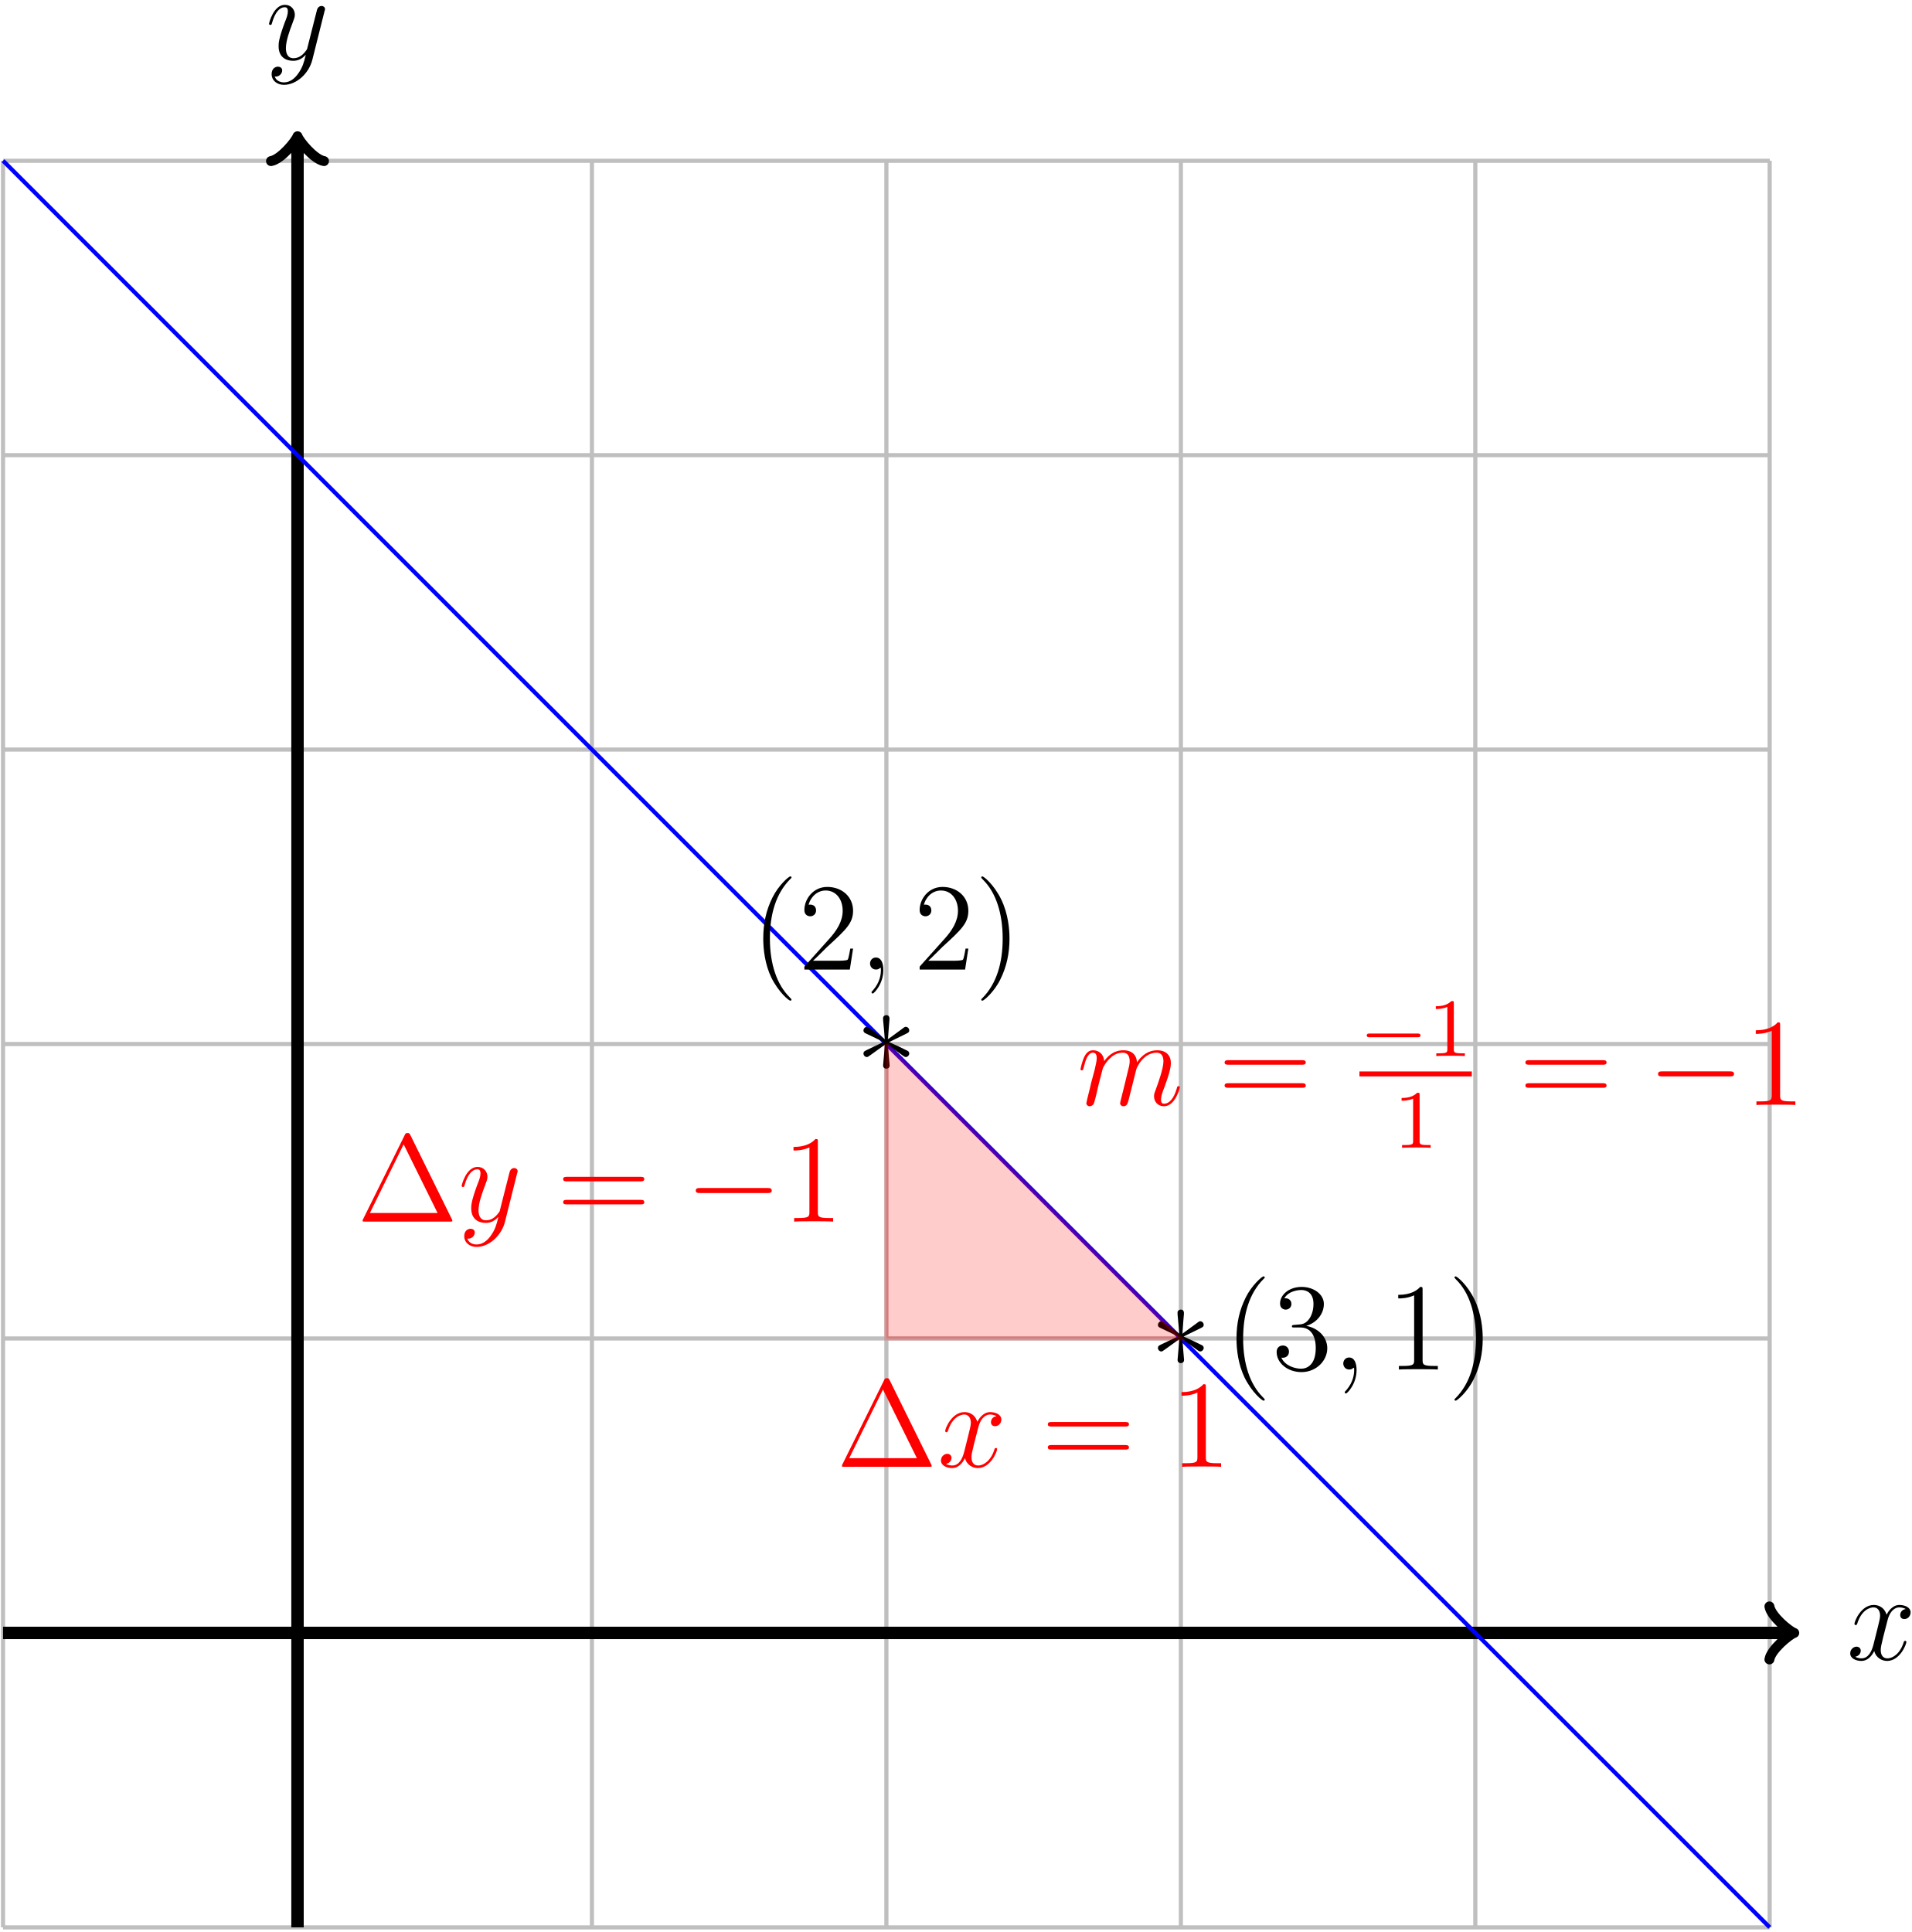
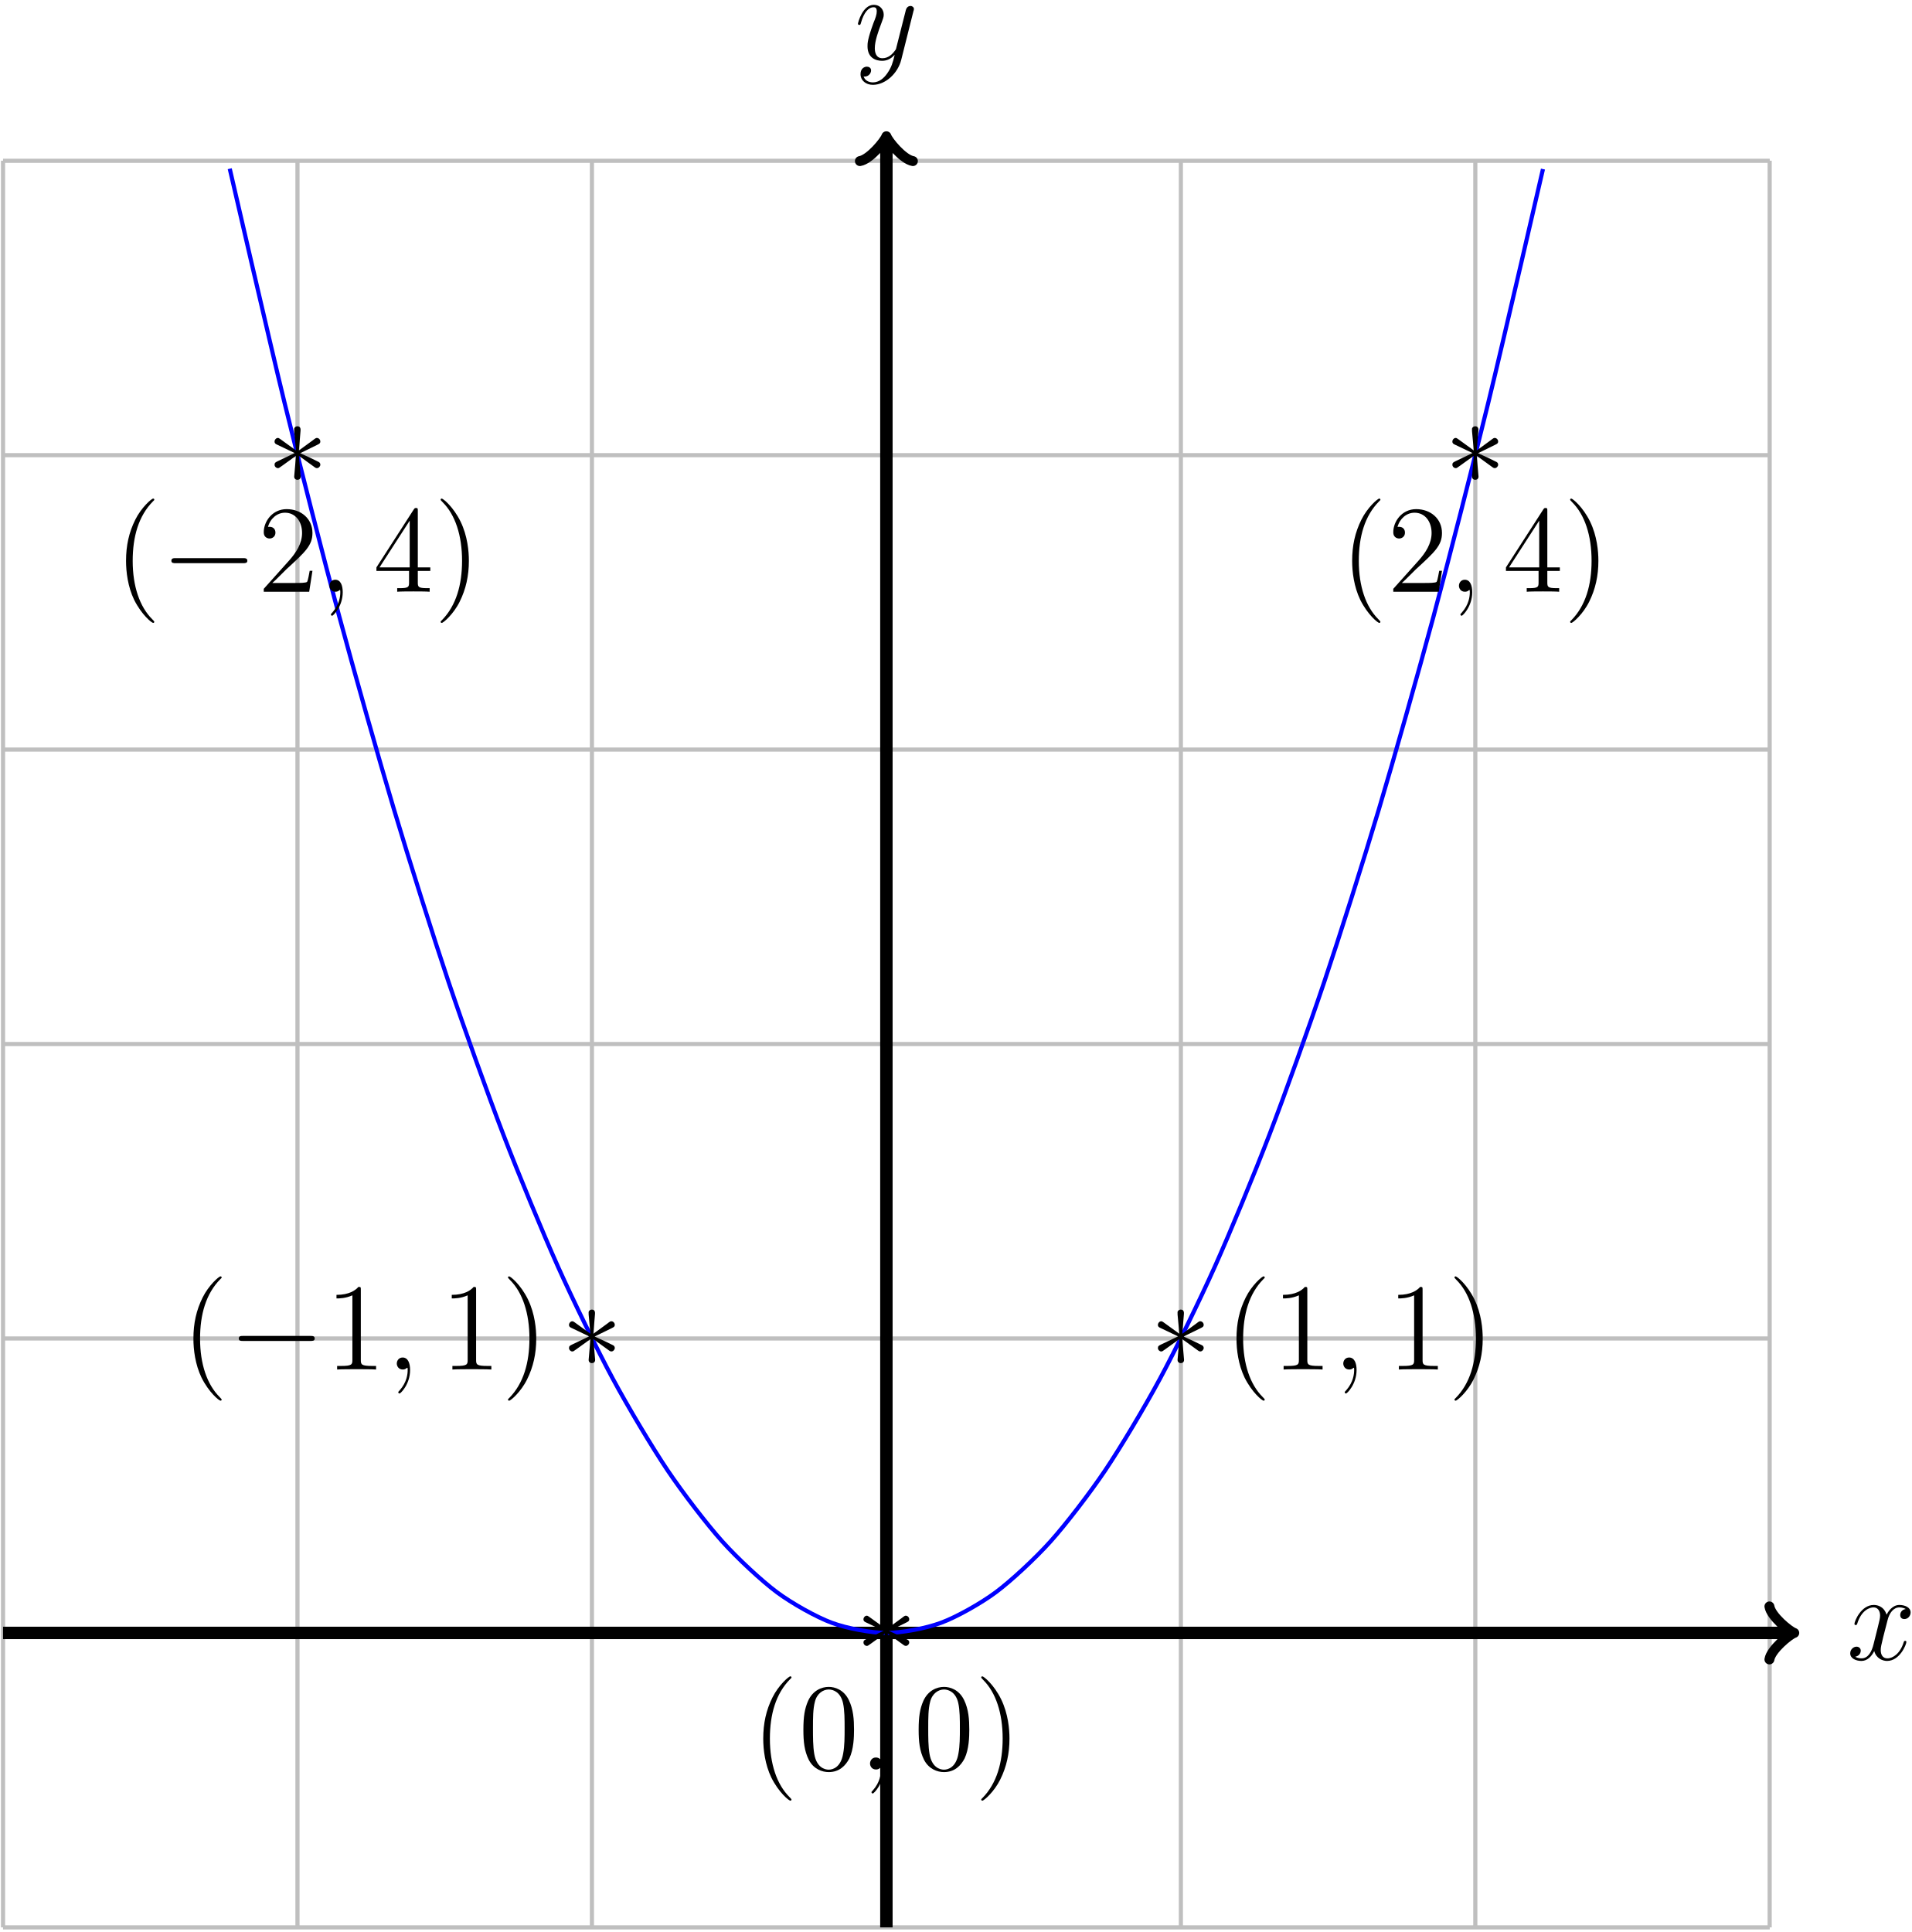
<svg xmlns="http://www.w3.org/2000/svg" xmlns:xlink="http://www.w3.org/1999/xlink" width="184pt" height="186pt" viewBox="0 0 184 186" version="1.1">
  <defs>
    <g>
      <symbol overflow="visible" id="glyph0-0">
        <path style="stroke:none;" d="" />
      </symbol>
      <symbol overflow="visible" id="glyph0-1">
        <path style="stroke:none;" d="M 5.672 -4.875 C 5.281 -4.812 5.141 -4.516 5.141 -4.297 C 5.141 -4 5.359 -3.906 5.531 -3.906 C 5.891 -3.906 6.141 -4.219 6.141 -4.547 C 6.141 -5.047 5.562 -5.266 5.062 -5.266 C 4.344 -5.266 3.938 -4.547 3.828 -4.328 C 3.547 -5.219 2.812 -5.266 2.594 -5.266 C 1.375 -5.266 0.734 -3.703 0.734 -3.438 C 0.734 -3.391 0.781 -3.328 0.859 -3.328 C 0.953 -3.328 0.984 -3.406 1 -3.453 C 1.406 -4.781 2.219 -5.031 2.562 -5.031 C 3.094 -5.031 3.203 -4.531 3.203 -4.25 C 3.203 -3.984 3.125 -3.703 2.984 -3.125 L 2.578 -1.5 C 2.406 -0.781 2.062 -0.125 1.422 -0.125 C 1.359 -0.125 1.062 -0.125 0.812 -0.281 C 1.25 -0.359 1.344 -0.719 1.344 -0.859 C 1.344 -1.094 1.156 -1.25 0.938 -1.25 C 0.641 -1.25 0.328 -0.984 0.328 -0.609 C 0.328 -0.109 0.891 0.125 1.406 0.125 C 1.984 0.125 2.391 -0.328 2.641 -0.828 C 2.828 -0.125 3.438 0.125 3.875 0.125 C 5.094 0.125 5.734 -1.453 5.734 -1.703 C 5.734 -1.766 5.688 -1.812 5.625 -1.812 C 5.516 -1.812 5.5 -1.75 5.469 -1.656 C 5.141 -0.609 4.453 -0.125 3.906 -0.125 C 3.484 -0.125 3.266 -0.438 3.266 -0.922 C 3.266 -1.188 3.312 -1.375 3.5 -2.156 L 3.922 -3.797 C 4.094 -4.5 4.5 -5.031 5.062 -5.031 C 5.078 -5.031 5.422 -5.031 5.672 -4.875 Z M 5.672 -4.875 " />
      </symbol>
      <symbol overflow="visible" id="glyph0-2">
        <path style="stroke:none;" d="M 3.141 1.344 C 2.828 1.797 2.359 2.203 1.766 2.203 C 1.625 2.203 1.047 2.172 0.875 1.625 C 0.906 1.641 0.969 1.641 0.984 1.641 C 1.344 1.641 1.594 1.328 1.594 1.047 C 1.594 0.781 1.359 0.688 1.188 0.688 C 0.984 0.688 0.578 0.828 0.578 1.406 C 0.578 2.016 1.094 2.438 1.766 2.438 C 2.969 2.438 4.172 1.344 4.5 0.016 L 5.672 -4.656 C 5.688 -4.703 5.719 -4.781 5.719 -4.859 C 5.719 -5.031 5.562 -5.156 5.391 -5.156 C 5.281 -5.156 5.031 -5.109 4.938 -4.75 L 4.047 -1.234 C 4 -1.016 4 -0.984 3.891 -0.859 C 3.656 -0.531 3.266 -0.125 2.688 -0.125 C 2.016 -0.125 1.953 -0.781 1.953 -1.094 C 1.953 -1.781 2.281 -2.703 2.609 -3.562 C 2.734 -3.906 2.812 -4.078 2.812 -4.312 C 2.812 -4.812 2.453 -5.266 1.859 -5.266 C 0.766 -5.266 0.328 -3.531 0.328 -3.438 C 0.328 -3.391 0.375 -3.328 0.453 -3.328 C 0.562 -3.328 0.578 -3.375 0.625 -3.547 C 0.906 -4.547 1.359 -5.031 1.828 -5.031 C 1.938 -5.031 2.141 -5.031 2.141 -4.641 C 2.141 -4.328 2.016 -3.984 1.828 -3.531 C 1.25 -1.953 1.25 -1.562 1.25 -1.281 C 1.25 -0.141 2.062 0.125 2.656 0.125 C 3 0.125 3.438 0.016 3.844 -0.438 L 3.859 -0.422 C 3.688 0.281 3.562 0.75 3.141 1.344 Z M 3.141 1.344 " />
      </symbol>
      <symbol overflow="visible" id="glyph0-3">
        <path style="stroke:none;" d="M 2.328 0.047 C 2.328 -0.641 2.109 -1.156 1.609 -1.156 C 1.234 -1.156 1.047 -0.844 1.047 -0.578 C 1.047 -0.328 1.219 0 1.625 0 C 1.781 0 1.906 -0.047 2.016 -0.156 C 2.047 -0.172 2.062 -0.172 2.062 -0.172 C 2.094 -0.172 2.094 -0.016 2.094 0.047 C 2.094 0.438 2.016 1.219 1.328 2 C 1.188 2.141 1.188 2.156 1.188 2.188 C 1.188 2.25 1.25 2.312 1.312 2.312 C 1.406 2.312 2.328 1.422 2.328 0.047 Z M 2.328 0.047 " />
-       </symbol>
-       <symbol overflow="visible" id="glyph0-4">
-         <path style="stroke:none;" d="M 2.469 -3.5 C 2.484 -3.578 2.781 -4.172 3.234 -4.547 C 3.531 -4.844 3.938 -5.031 4.406 -5.031 C 4.891 -5.031 5.062 -4.672 5.062 -4.203 C 5.062 -4.125 5.062 -3.891 4.906 -3.328 L 4.609 -2.094 C 4.516 -1.734 4.297 -0.844 4.266 -0.719 C 4.219 -0.531 4.141 -0.234 4.141 -0.172 C 4.141 -0.016 4.281 0.125 4.453 0.125 C 4.812 0.125 4.875 -0.156 4.984 -0.578 L 5.703 -3.438 C 5.719 -3.531 6.344 -5.031 7.656 -5.031 C 8.141 -5.031 8.312 -4.672 8.312 -4.203 C 8.312 -3.531 7.844 -2.219 7.578 -1.5 C 7.469 -1.219 7.406 -1.062 7.406 -0.844 C 7.406 -0.312 7.781 0.125 8.359 0.125 C 9.469 0.125 9.891 -1.641 9.891 -1.703 C 9.891 -1.766 9.844 -1.812 9.766 -1.812 C 9.656 -1.812 9.641 -1.781 9.594 -1.578 C 9.312 -0.625 8.875 -0.125 8.391 -0.125 C 8.266 -0.125 8.078 -0.125 8.078 -0.516 C 8.078 -0.828 8.219 -1.203 8.266 -1.344 C 8.484 -1.906 9.031 -3.328 9.031 -4.016 C 9.031 -4.734 8.609 -5.266 7.703 -5.266 C 6.891 -5.266 6.25 -4.812 5.766 -4.109 C 5.734 -4.75 5.344 -5.266 4.453 -5.266 C 3.375 -5.266 2.828 -4.516 2.609 -4.219 C 2.562 -4.906 2.078 -5.266 1.547 -5.266 C 1.203 -5.266 0.938 -5.109 0.703 -4.656 C 0.484 -4.219 0.328 -3.484 0.328 -3.438 C 0.328 -3.391 0.375 -3.328 0.453 -3.328 C 0.547 -3.328 0.562 -3.344 0.641 -3.625 C 0.812 -4.328 1.047 -5.031 1.516 -5.031 C 1.797 -5.031 1.891 -4.844 1.891 -4.484 C 1.891 -4.219 1.766 -3.75 1.688 -3.375 L 1.344 -2.094 C 1.297 -1.859 1.172 -1.328 1.109 -1.109 C 1.031 -0.797 0.891 -0.234 0.891 -0.172 C 0.891 -0.016 1.031 0.125 1.203 0.125 C 1.344 0.125 1.516 0.047 1.609 -0.125 C 1.641 -0.188 1.75 -0.609 1.812 -0.844 L 2.062 -1.922 Z M 2.469 -3.5 " />
      </symbol>
      <symbol overflow="visible" id="glyph1-0">
        <path style="stroke:none;" d="" />
      </symbol>
      <symbol overflow="visible" id="glyph1-1">
        <path style="stroke:none;" d="M 3.281 -5.109 C 3.297 -5.266 3.297 -5.562 2.984 -5.562 C 2.797 -5.562 2.641 -5.406 2.672 -5.25 L 2.672 -5.094 L 2.844 -3.234 L 1.312 -4.344 C 1.203 -4.406 1.188 -4.438 1.094 -4.438 C 0.938 -4.438 0.781 -4.266 0.781 -4.094 C 0.781 -3.906 0.891 -3.859 1.016 -3.797 L 2.719 -2.984 L 1.062 -2.188 C 0.875 -2.094 0.781 -2.047 0.781 -1.859 C 0.781 -1.688 0.938 -1.531 1.094 -1.531 C 1.188 -1.531 1.203 -1.531 1.5 -1.75 L 2.844 -2.719 L 2.672 -0.719 C 2.672 -0.469 2.875 -0.406 2.969 -0.406 C 3.125 -0.406 3.297 -0.484 3.297 -0.719 L 3.125 -2.719 L 4.656 -1.609 C 4.75 -1.547 4.781 -1.531 4.859 -1.531 C 5.031 -1.531 5.188 -1.703 5.188 -1.859 C 5.188 -2.047 5.078 -2.109 4.938 -2.172 C 4.219 -2.531 4.203 -2.531 3.25 -2.969 L 4.906 -3.781 C 5.094 -3.875 5.188 -3.922 5.188 -4.094 C 5.188 -4.281 5.031 -4.438 4.859 -4.438 C 4.781 -4.438 4.75 -4.438 4.453 -4.203 L 3.125 -3.234 Z M 3.281 -5.109 " />
      </symbol>
      <symbol overflow="visible" id="glyph1-2">
        <path style="stroke:none;" d="M 7.875 -2.75 C 8.078 -2.75 8.297 -2.75 8.297 -2.984 C 8.297 -3.234 8.078 -3.234 7.875 -3.234 L 1.406 -3.234 C 1.203 -3.234 0.984 -3.234 0.984 -2.984 C 0.984 -2.75 1.203 -2.75 1.406 -2.75 Z M 7.875 -2.75 " />
      </symbol>
      <symbol overflow="visible" id="glyph2-0">
        <path style="stroke:none;" d="" />
      </symbol>
      <symbol overflow="visible" id="glyph2-1">
        <path style="stroke:none;" d="M 3.891 2.906 C 3.891 2.875 3.891 2.844 3.688 2.641 C 2.484 1.438 1.812 -0.531 1.812 -2.969 C 1.812 -5.297 2.375 -7.297 3.766 -8.703 C 3.891 -8.812 3.891 -8.828 3.891 -8.875 C 3.891 -8.938 3.828 -8.969 3.781 -8.969 C 3.625 -8.969 2.641 -8.109 2.062 -6.938 C 1.453 -5.719 1.172 -4.453 1.172 -2.969 C 1.172 -1.906 1.344 -0.484 1.953 0.781 C 2.672 2.219 3.641 3 3.781 3 C 3.828 3 3.891 2.969 3.891 2.906 Z M 3.891 2.906 " />
      </symbol>
      <symbol overflow="visible" id="glyph2-2">
        <path style="stroke:none;" d="M 5.266 -2.016 L 5 -2.016 C 4.953 -1.812 4.859 -1.141 4.75 -0.953 C 4.656 -0.844 3.984 -0.844 3.625 -0.844 L 1.406 -0.844 C 1.734 -1.125 2.469 -1.891 2.766 -2.172 C 4.594 -3.844 5.266 -4.469 5.266 -5.656 C 5.266 -7.031 4.172 -7.953 2.781 -7.953 C 1.406 -7.953 0.578 -6.766 0.578 -5.734 C 0.578 -5.125 1.109 -5.125 1.141 -5.125 C 1.406 -5.125 1.703 -5.312 1.703 -5.688 C 1.703 -6.031 1.484 -6.25 1.141 -6.25 C 1.047 -6.25 1.016 -6.25 0.984 -6.234 C 1.203 -7.047 1.859 -7.609 2.625 -7.609 C 3.641 -7.609 4.266 -6.75 4.266 -5.656 C 4.266 -4.641 3.688 -3.75 3 -2.984 L 0.578 -0.281 L 0.578 0 L 4.953 0 Z M 5.266 -2.016 " />
      </symbol>
      <symbol overflow="visible" id="glyph2-3">
-         <path style="stroke:none;" d="M 3.375 -2.969 C 3.375 -3.891 3.25 -5.359 2.578 -6.75 C 1.875 -8.188 0.891 -8.969 0.766 -8.969 C 0.719 -8.969 0.656 -8.938 0.656 -8.875 C 0.656 -8.828 0.656 -8.812 0.859 -8.609 C 2.062 -7.406 2.719 -5.422 2.719 -2.984 C 2.719 -0.672 2.156 1.328 0.781 2.734 C 0.656 2.844 0.656 2.875 0.656 2.906 C 0.656 2.969 0.719 3 0.766 3 C 0.922 3 1.906 2.141 2.484 0.969 C 3.094 -0.25 3.375 -1.547 3.375 -2.969 Z M 3.375 -2.969 " />
+         <path style="stroke:none;" d="M 4.312 -7.781 C 4.312 -8.016 4.312 -8.062 4.141 -8.062 C 4.047 -8.062 4.016 -8.062 3.922 -7.922 L 0.328 -2.344 L 0.328 -2 L 3.469 -2 L 3.469 -0.906 C 3.469 -0.469 3.438 -0.344 2.562 -0.344 L 2.328 -0.344 L 2.328 0 C 2.609 -0.031 3.547 -0.031 3.891 -0.031 C 4.219 -0.031 5.172 -0.031 5.453 0 L 5.453 -0.344 L 5.219 -0.344 C 4.344 -0.344 4.312 -0.469 4.312 -0.906 L 4.312 -2 L 5.516 -2 L 5.516 -2.344 L 4.312 -2.344 Z M 3.531 -6.844 L 3.531 -2.344 L 0.625 -2.344 Z M 3.531 -6.844 " />
      </symbol>
      <symbol overflow="visible" id="glyph2-4">
-         <path style="stroke:none;" d="M 2.203 -4.297 C 2 -4.281 1.953 -4.266 1.953 -4.156 C 1.953 -4.047 2.016 -4.047 2.219 -4.047 L 2.766 -4.047 C 3.797 -4.047 4.25 -3.203 4.25 -2.062 C 4.25 -0.484 3.438 -0.078 2.844 -0.078 C 2.266 -0.078 1.297 -0.344 0.938 -1.141 C 1.328 -1.078 1.672 -1.297 1.672 -1.719 C 1.672 -2.062 1.422 -2.312 1.094 -2.312 C 0.797 -2.312 0.484 -2.141 0.484 -1.688 C 0.484 -0.625 1.547 0.25 2.875 0.25 C 4.297 0.25 5.359 -0.844 5.359 -2.047 C 5.359 -3.141 4.469 -4 3.328 -4.203 C 4.359 -4.5 5.031 -5.375 5.031 -6.312 C 5.031 -7.25 4.047 -7.953 2.891 -7.953 C 1.703 -7.953 0.812 -7.219 0.812 -6.344 C 0.812 -5.875 1.188 -5.766 1.359 -5.766 C 1.609 -5.766 1.906 -5.953 1.906 -6.312 C 1.906 -6.688 1.609 -6.859 1.344 -6.859 C 1.281 -6.859 1.25 -6.859 1.219 -6.844 C 1.672 -7.656 2.797 -7.656 2.859 -7.656 C 3.25 -7.656 4.031 -7.484 4.031 -6.312 C 4.031 -6.078 4 -5.422 3.641 -4.906 C 3.281 -4.375 2.875 -4.344 2.562 -4.328 Z M 2.203 -4.297 " />
+         <path style="stroke:none;" d="M 3.375 -2.969 C 3.375 -3.891 3.25 -5.359 2.578 -6.75 C 1.875 -8.188 0.891 -8.969 0.766 -8.969 C 0.719 -8.969 0.656 -8.938 0.656 -8.875 C 0.656 -8.828 0.656 -8.812 0.859 -8.609 C 2.062 -7.406 2.719 -5.422 2.719 -2.984 C 2.719 -0.672 2.156 1.328 0.781 2.734 C 0.656 2.844 0.656 2.875 0.656 2.906 C 0.656 2.969 0.719 3 0.766 3 C 0.922 3 1.906 2.141 2.484 0.969 C 3.094 -0.25 3.375 -1.547 3.375 -2.969 Z M 3.375 -2.969 " />
      </symbol>
      <symbol overflow="visible" id="glyph2-5">
        <path style="stroke:none;" d="M 3.438 -7.656 C 3.438 -7.938 3.438 -7.953 3.203 -7.953 C 2.922 -7.625 2.312 -7.188 1.094 -7.188 L 1.094 -6.844 C 1.359 -6.844 1.953 -6.844 2.625 -7.141 L 2.625 -0.922 C 2.625 -0.484 2.578 -0.344 1.531 -0.344 L 1.156 -0.344 L 1.156 0 C 1.484 -0.031 2.641 -0.031 3.031 -0.031 C 3.438 -0.031 4.578 -0.031 4.906 0 L 4.906 -0.344 L 4.531 -0.344 C 3.484 -0.344 3.438 -0.484 3.438 -0.922 Z M 3.438 -7.656 " />
      </symbol>
      <symbol overflow="visible" id="glyph2-6">
-         <path style="stroke:none;" d="M 5.156 -8.312 C 5.062 -8.484 5.047 -8.531 4.875 -8.531 C 4.703 -8.531 4.672 -8.484 4.594 -8.312 L 0.594 -0.234 C 0.578 -0.203 0.547 -0.125 0.547 -0.078 C 0.547 -0.016 0.562 0 0.797 0 L 8.938 0 C 9.188 0 9.188 -0.016 9.188 -0.078 C 9.188 -0.125 9.172 -0.203 9.141 -0.234 Z M 4.5 -7.438 L 7.766 -0.828 L 1.25 -0.828 Z M 4.5 -7.438 " />
-       </symbol>
-       <symbol overflow="visible" id="glyph2-7">
-         <path style="stroke:none;" d="M 8.062 -3.875 C 8.234 -3.875 8.453 -3.875 8.453 -4.094 C 8.453 -4.312 8.25 -4.312 8.062 -4.312 L 1.031 -4.312 C 0.859 -4.312 0.641 -4.312 0.641 -4.094 C 0.641 -3.875 0.844 -3.875 1.031 -3.875 Z M 8.062 -1.656 C 8.234 -1.656 8.453 -1.656 8.453 -1.859 C 8.453 -2.094 8.25 -2.094 8.062 -2.094 L 1.031 -2.094 C 0.859 -2.094 0.641 -2.094 0.641 -1.875 C 0.641 -1.656 0.844 -1.656 1.031 -1.656 Z M 8.062 -1.656 " />
-       </symbol>
-       <symbol overflow="visible" id="glyph3-0">
-         <path style="stroke:none;" d="" />
-       </symbol>
-       <symbol overflow="visible" id="glyph3-1">
-         <path style="stroke:none;" d="M 5.562 -1.812 C 5.703 -1.812 5.875 -1.812 5.875 -1.984 C 5.875 -2.172 5.703 -2.172 5.562 -2.172 L 1 -2.172 C 0.875 -2.172 0.703 -2.172 0.703 -1.984 C 0.703 -1.812 0.875 -1.812 1 -1.812 Z M 5.562 -1.812 " />
-       </symbol>
-       <symbol overflow="visible" id="glyph4-0">
-         <path style="stroke:none;" d="" />
-       </symbol>
-       <symbol overflow="visible" id="glyph4-1">
-         <path style="stroke:none;" d="M 2.5 -5.078 C 2.5 -5.297 2.484 -5.297 2.266 -5.297 C 1.938 -4.984 1.516 -4.797 0.766 -4.797 L 0.766 -4.531 C 0.984 -4.531 1.406 -4.531 1.875 -4.734 L 1.875 -0.656 C 1.875 -0.359 1.844 -0.266 1.094 -0.266 L 0.812 -0.266 L 0.812 0 C 1.141 -0.031 1.828 -0.031 2.188 -0.031 C 2.547 -0.031 3.234 -0.031 3.562 0 L 3.562 -0.266 L 3.281 -0.266 C 2.531 -0.266 2.5 -0.359 2.5 -0.656 Z M 2.5 -5.078 " />
+         <path style="stroke:none;" d="M 5.359 -3.828 C 5.359 -4.812 5.297 -5.781 4.859 -6.688 C 4.375 -7.688 3.516 -7.953 2.922 -7.953 C 2.234 -7.953 1.391 -7.609 0.938 -6.609 C 0.609 -5.859 0.484 -5.109 0.484 -3.828 C 0.484 -2.672 0.578 -1.797 1 -0.938 C 1.469 -0.031 2.297 0.25 2.922 0.25 C 3.953 0.25 4.547 -0.375 4.906 -1.062 C 5.328 -1.953 5.359 -3.125 5.359 -3.828 Z M 2.922 0.016 C 2.531 0.016 1.75 -0.203 1.531 -1.5 C 1.406 -2.219 1.406 -3.125 1.406 -3.969 C 1.406 -4.953 1.406 -5.828 1.594 -6.531 C 1.797 -7.344 2.406 -7.703 2.922 -7.703 C 3.375 -7.703 4.062 -7.438 4.297 -6.406 C 4.453 -5.719 4.453 -4.781 4.453 -3.969 C 4.453 -3.172 4.453 -2.266 4.312 -1.531 C 4.094 -0.219 3.328 0.016 2.922 0.016 Z M 2.922 0.016 " />
      </symbol>
    </g>
  </defs>
  <g id="surface1">
-     <path style="fill:none;stroke-width:0.399;stroke-linecap:butt;stroke-linejoin:miter;stroke:rgb(75%,75%,75%);stroke-opacity:1;stroke-miterlimit:10;" d="M -28.346 -28.349 L 141.732 -28.349 M -28.346 -0.001 L 141.732 -0.001 M -28.346 28.347 L 141.732 28.347 M -28.346 56.694 L 141.732 56.694 M -28.346 85.042 L 141.732 85.042 M -28.346 113.386 L 141.732 113.386 M -28.346 141.726 L 141.732 141.726 M -28.346 -28.349 L -28.346 141.733 M 0.002 -28.349 L 0.002 141.733 M 28.345 -28.349 L 28.345 141.733 M 56.693 -28.349 L 56.693 141.733 M 85.041 -28.349 L 85.041 141.733 M 113.388 -28.349 L 113.388 141.733 M 141.724 -28.349 L 141.724 141.733 " transform="matrix(1,0,0,-1,28.639,157.206)" />
-     <path style="fill:none;stroke-width:1.196;stroke-linecap:butt;stroke-linejoin:miter;stroke:rgb(0%,0%,0%);stroke-opacity:1;stroke-miterlimit:10;" d="M -28.346 -0.001 L 143.611 -0.001 " transform="matrix(1,0,0,-1,28.639,157.206)" />
-     <path style="fill:none;stroke-width:0.956;stroke-linecap:round;stroke-linejoin:round;stroke:rgb(0%,0%,0%);stroke-opacity:1;stroke-miterlimit:10;" d="M -1.912 2.55 C -1.755 1.593 -0.001 0.159 0.479 -0.001 C -0.001 -0.161 -1.755 -1.595 -1.912 -2.552 " transform="matrix(1,0,0,-1,172.2515,157.206)" />
+     <path style="fill:none;stroke-width:0.399;stroke-linecap:butt;stroke-linejoin:miter;stroke:rgb(75%,75%,75%);stroke-opacity:1;stroke-miterlimit:10;" d="M -85.039 -28.349 L 85.039 -28.349 M -85.039 -0.001 L 85.039 -0.001 M -85.039 28.347 L 85.039 28.347 M -85.039 56.694 L 85.039 56.694 M -85.039 85.042 L 85.039 85.042 M -85.039 113.386 L 85.039 113.386 M -85.039 141.726 L 85.039 141.726 M -85.039 -28.349 L -85.039 141.733 M -56.695 -28.349 L -56.695 141.733 M -28.348 -28.349 L -28.348 141.733 M 0 -28.349 L 0 141.733 M 28.348 -28.349 L 28.348 141.733 M 56.695 -28.349 L 56.695 141.733 M 85.031 -28.349 L 85.031 141.733 " transform="matrix(1,0,0,-1,85.332,157.206)" />
+     <path style="fill:none;stroke-width:1.196;stroke-linecap:butt;stroke-linejoin:miter;stroke:rgb(0%,0%,0%);stroke-opacity:1;stroke-miterlimit:10;" d="M -85.039 -0.001 L 86.918 -0.001 " transform="matrix(1,0,0,-1,85.332,157.206)" />
+     <path style="fill:none;stroke-width:0.956;stroke-linecap:round;stroke-linejoin:round;stroke:rgb(0%,0%,0%);stroke-opacity:1;stroke-miterlimit:10;" d="M -1.911 2.55 C -1.755 1.593 -0.001 0.159 0.48 -0.001 C -0.001 -0.161 -1.755 -1.595 -1.911 -2.552 " transform="matrix(1,0,0,-1,172.2509,157.206)" />
    <g style="fill:rgb(0%,0%,0%);fill-opacity:1;">
      <use xlink:href="#glyph0-1" x="177.79" y="159.78" />
    </g>
-     <path style="fill:none;stroke-width:1.196;stroke-linecap:butt;stroke-linejoin:miter;stroke:rgb(0%,0%,0%);stroke-opacity:1;stroke-miterlimit:10;" d="M 0.002 -28.349 L 0.002 143.612 " transform="matrix(1,0,0,-1,28.639,157.206)" />
-     <path style="fill:none;stroke-width:0.956;stroke-linecap:round;stroke-linejoin:round;stroke:rgb(0%,0%,0%);stroke-opacity:1;stroke-miterlimit:10;" d="M -1.914 2.549 C -1.754 1.592 -0 0.159 0.476 -0.002 C -0 -0.158 -1.754 -1.595 -1.914 -2.552 " transform="matrix(0,-1,-1,0,28.639,13.59353)" />
+     <path style="fill:none;stroke-width:1.196;stroke-linecap:butt;stroke-linejoin:miter;stroke:rgb(0%,0%,0%);stroke-opacity:1;stroke-miterlimit:10;" d="M 0 -28.349 L 0 143.612 " transform="matrix(1,0,0,-1,85.332,157.206)" />
+     <path style="fill:none;stroke-width:0.956;stroke-linecap:round;stroke-linejoin:round;stroke:rgb(0%,0%,0%);stroke-opacity:1;stroke-miterlimit:10;" d="M -1.914 2.551 C -1.754 1.594 -0 0.16 0.476 -0 C -0 -0.16 -1.754 -1.594 -1.914 -2.551 " transform="matrix(0,-1,-1,0,85.332,13.59353)" />
    <g style="fill:rgb(0%,0%,0%);fill-opacity:1;">
-       <use xlink:href="#glyph0-2" x="25.571" y="5.73" />
+       <use xlink:href="#glyph0-2" x="82.264" y="5.73" />
    </g>
-     <path style="fill:none;stroke-width:0.399;stroke-linecap:butt;stroke-linejoin:miter;stroke:rgb(0%,0%,100%);stroke-opacity:1;stroke-miterlimit:10;" d="M -28.346 141.733 C -28.346 141.733 -23.225 136.612 -21.26 134.647 C -19.295 132.683 -16.139 129.526 -14.174 127.561 C -12.205 125.593 -9.053 122.44 -7.088 120.476 C -5.119 118.507 -1.967 115.354 0.002 113.386 C 1.966 111.421 5.119 108.269 7.088 106.3 C 9.052 104.335 12.209 101.179 14.174 99.214 C 16.138 97.249 19.295 94.093 21.259 92.128 C 23.228 90.159 26.381 87.007 28.345 85.042 C 30.314 83.073 33.466 79.921 35.435 77.952 C 37.4 75.987 40.552 72.835 42.521 70.866 C 44.486 68.901 47.642 65.745 49.607 63.78 C 51.572 61.815 54.728 58.659 56.693 56.694 C 58.662 54.726 61.814 51.573 63.779 49.608 C 65.748 47.64 68.9 44.487 70.869 42.519 C 72.834 40.554 75.986 37.401 77.955 35.433 C 79.92 33.468 83.076 30.311 85.041 28.347 C 87.006 26.382 90.162 23.226 92.127 21.261 C 94.095 19.292 97.248 16.14 99.213 14.175 C 101.181 12.206 104.334 9.054 106.302 7.085 C 108.267 5.12 111.42 1.968 113.388 -0.001 C 115.353 -1.966 118.506 -5.118 120.474 -7.087 C 122.439 -9.052 125.595 -12.208 127.56 -14.173 C 129.529 -16.142 132.681 -19.294 134.646 -21.259 C 136.615 -23.228 141.732 -28.349 141.732 -28.349 " transform="matrix(1,0,0,-1,28.639,157.206)" />
+     <path style="fill:none;stroke-width:0.399;stroke-linecap:butt;stroke-linejoin:miter;stroke:rgb(0%,0%,100%);stroke-opacity:1;stroke-miterlimit:10;" d="M -63.215 140.964 C -63.215 140.964 -59.406 124.429 -57.945 118.452 C -56.484 112.476 -54.141 103.327 -52.68 97.894 C -51.215 92.464 -48.871 84.186 -47.41 79.296 C -45.949 74.405 -43.605 67.003 -42.145 62.655 C -40.684 58.308 -38.336 51.776 -36.875 47.972 C -35.414 44.167 -33.07 38.507 -31.609 35.245 C -30.148 31.987 -27.805 27.194 -26.34 24.476 C -24.879 21.761 -22.535 17.839 -21.074 15.667 C -19.613 13.495 -17.27 10.444 -15.805 8.811 C -14.344 7.183 -12 5.003 -10.539 3.917 C -9.078 2.831 -6.734 1.522 -5.269 0.979 C -3.809 0.436 -1.465 -0.001 -0.004 -0.001 C 1.457 -0.001 3.801 0.433 5.262 0.976 C 6.727 1.518 9.07 2.827 10.531 3.913 C 11.992 4.999 14.336 7.175 15.797 8.804 C 17.262 10.433 19.605 13.483 21.066 15.655 C 22.527 17.827 24.871 21.745 26.332 24.464 C 27.797 27.179 30.141 31.968 31.602 35.229 C 33.063 38.487 35.406 44.147 36.867 47.952 C 38.328 51.753 40.676 58.288 42.137 62.632 C 43.598 66.976 45.941 74.382 47.402 79.269 C 48.863 84.159 51.207 92.433 52.672 97.866 C 54.133 103.3 56.477 112.444 57.938 118.421 C 59.398 124.394 63.207 140.929 63.207 140.929 " transform="matrix(1,0,0,-1,85.332,157.206)" />
    <g style="fill:rgb(0%,0%,0%);fill-opacity:1;">
-       <use xlink:href="#glyph1-1" x="82.344" y="103.294" />
+       <use xlink:href="#glyph1-1" x="25.65" y="46.6" />
    </g>
-     <path style="fill:none;stroke-width:0.399;stroke-linecap:butt;stroke-linejoin:miter;stroke:rgb(0%,0%,0%);stroke-opacity:1;stroke-miterlimit:10;" d="M 56.693 56.694 L 56.693 56.694 " transform="matrix(1,0,0,-1,28.639,157.206)" />
+     <path style="fill:none;stroke-width:0.399;stroke-linecap:butt;stroke-linejoin:miter;stroke:rgb(0%,0%,0%);stroke-opacity:1;stroke-miterlimit:10;" d="M -56.695 113.386 L -56.695 113.386 " transform="matrix(1,0,0,-1,85.332,157.206)" />
    <g style="fill:rgb(0%,0%,0%);fill-opacity:1;">
-       <use xlink:href="#glyph2-1" x="72.305" y="93.34" />
-       <use xlink:href="#glyph2-2" x="76.858" y="93.34" />
+       <use xlink:href="#glyph2-1" x="10.962" y="56.969" />
    </g>
    <g style="fill:rgb(0%,0%,0%);fill-opacity:1;">
-       <use xlink:href="#glyph0-3" x="82.71" y="93.34" />
+       <use xlink:href="#glyph1-2" x="15.514" y="56.969" />
    </g>
    <g style="fill:rgb(0%,0%,0%);fill-opacity:1;">
-       <use xlink:href="#glyph2-2" x="87.955" y="93.34" />
-       <use xlink:href="#glyph2-3" x="93.808" y="93.34" />
+       <use xlink:href="#glyph2-2" x="24.813" y="56.969" />
    </g>
    <g style="fill:rgb(0%,0%,0%);fill-opacity:1;">
-       <use xlink:href="#glyph1-1" x="110.691" y="131.64" />
+       <use xlink:href="#glyph0-3" x="30.666" y="56.969" />
    </g>
-     <path style="fill:none;stroke-width:0.399;stroke-linecap:butt;stroke-linejoin:miter;stroke:rgb(0%,0%,0%);stroke-opacity:1;stroke-miterlimit:10;" d="M 85.041 28.347 L 85.041 28.347 " transform="matrix(1,0,0,-1,28.639,157.206)" />
+     <g style="fill:rgb(0%,0%,0%);fill-opacity:1;">
+       <use xlink:href="#glyph2-3" x="35.91" y="56.969" />
+       <use xlink:href="#glyph2-4" x="41.763" y="56.969" />
+     </g>
+     <g style="fill:rgb(0%,0%,0%);fill-opacity:1;">
+       <use xlink:href="#glyph1-1" x="53.996" y="131.64" />
+     </g>
+     <path style="fill:none;stroke-width:0.399;stroke-linecap:butt;stroke-linejoin:miter;stroke:rgb(0%,0%,0%);stroke-opacity:1;stroke-miterlimit:10;" d="M -28.348 28.347 L -28.348 28.347 " transform="matrix(1,0,0,-1,85.332,157.206)" />
+     <g style="fill:rgb(0%,0%,0%);fill-opacity:1;">
+       <use xlink:href="#glyph2-1" x="17.448" y="131.848" />
+     </g>
+     <g style="fill:rgb(0%,0%,0%);fill-opacity:1;">
+       <use xlink:href="#glyph1-2" x="22" y="131.848" />
+     </g>
+     <g style="fill:rgb(0%,0%,0%);fill-opacity:1;">
+       <use xlink:href="#glyph2-5" x="31.299" y="131.848" />
+     </g>
+     <g style="fill:rgb(0%,0%,0%);fill-opacity:1;">
+       <use xlink:href="#glyph0-3" x="37.152" y="131.848" />
+     </g>
+     <g style="fill:rgb(0%,0%,0%);fill-opacity:1;">
+       <use xlink:href="#glyph2-5" x="42.396" y="131.848" />
+       <use xlink:href="#glyph2-4" x="48.249" y="131.848" />
+     </g>
+     <g style="fill:rgb(0%,0%,0%);fill-opacity:1;">
+       <use xlink:href="#glyph1-1" x="82.343" y="159.987" />
+     </g>
+     <path style="fill:none;stroke-width:0.399;stroke-linecap:butt;stroke-linejoin:miter;stroke:rgb(0%,0%,0%);stroke-opacity:1;stroke-miterlimit:10;" d="M 0 -0.001 L 0 -0.001 " transform="matrix(1,0,0,-1,85.332,157.206)" />
+     <g style="fill:rgb(0%,0%,0%);fill-opacity:1;">
+       <use xlink:href="#glyph2-1" x="72.304" y="170.356" />
+       <use xlink:href="#glyph2-6" x="76.857" y="170.356" />
+     </g>
+     <g style="fill:rgb(0%,0%,0%);fill-opacity:1;">
+       <use xlink:href="#glyph0-3" x="82.709" y="170.356" />
+     </g>
+     <g style="fill:rgb(0%,0%,0%);fill-opacity:1;">
+       <use xlink:href="#glyph2-6" x="87.953" y="170.356" />
+       <use xlink:href="#glyph2-4" x="93.806" y="170.356" />
+     </g>
+     <g style="fill:rgb(0%,0%,0%);fill-opacity:1;">
+       <use xlink:href="#glyph1-1" x="110.69" y="131.64" />
+     </g>
+     <path style="fill:none;stroke-width:0.399;stroke-linecap:butt;stroke-linejoin:miter;stroke:rgb(0%,0%,0%);stroke-opacity:1;stroke-miterlimit:10;" d="M 28.348 28.347 L 28.348 28.347 " transform="matrix(1,0,0,-1,85.332,157.206)" />
    <g style="fill:rgb(0%,0%,0%);fill-opacity:1;">
      <use xlink:href="#glyph2-1" x="117.863" y="131.848" />
-       <use xlink:href="#glyph2-4" x="122.416" y="131.848" />
+       <use xlink:href="#glyph2-5" x="122.416" y="131.848" />
    </g>
    <g style="fill:rgb(0%,0%,0%);fill-opacity:1;">
      <use xlink:href="#glyph0-3" x="128.268" y="131.848" />
    </g>
    <g style="fill:rgb(0%,0%,0%);fill-opacity:1;">
-       <use xlink:href="#glyph2-5" x="133.513" y="131.848" />
-       <use xlink:href="#glyph2-3" x="139.366" y="131.848" />
+       <use xlink:href="#glyph2-5" x="133.512" y="131.848" />
+       <use xlink:href="#glyph2-4" x="139.365" y="131.848" />
    </g>
-     <path style="fill-rule:nonzero;fill:rgb(100%,0%,0%);fill-opacity:0.2;stroke-width:0.399;stroke-linecap:butt;stroke-linejoin:miter;stroke:rgb(100%,0%,0%);stroke-opacity:0.2;stroke-miterlimit:10;" d="M 56.693 56.694 L 85.041 28.347 L 56.693 28.347 L 56.693 56.694 " transform="matrix(1,0,0,-1,28.639,157.206)" />
-     <path style="fill:none;stroke-width:0.399;stroke-linecap:butt;stroke-linejoin:miter;stroke:rgb(100%,0%,0%);stroke-opacity:1;stroke-miterlimit:10;" d="M 56.693 42.519 L 56.693 42.519 " transform="matrix(1,0,0,-1,28.639,157.206)" />
-     <g style="fill:rgb(100%,0%,0%);fill-opacity:1;">
-       <use xlink:href="#glyph2-6" x="34.359" y="117.608" />
+     <g style="fill:rgb(0%,0%,0%);fill-opacity:1;">
+       <use xlink:href="#glyph1-1" x="139.037" y="46.6" />
    </g>
-     <g style="fill:rgb(100%,0%,0%);fill-opacity:1;">
-       <use xlink:href="#glyph0-2" x="44.114" y="117.608" />
+     <path style="fill:none;stroke-width:0.399;stroke-linecap:butt;stroke-linejoin:miter;stroke:rgb(0%,0%,0%);stroke-opacity:1;stroke-miterlimit:10;" d="M 56.695 113.386 L 56.695 113.386 " transform="matrix(1,0,0,-1,85.332,157.206)" />
+     <g style="fill:rgb(0%,0%,0%);fill-opacity:1;">
+       <use xlink:href="#glyph2-1" x="128.998" y="56.969" />
+       <use xlink:href="#glyph2-2" x="133.551" y="56.969" />
    </g>
-     <g style="fill:rgb(100%,0%,0%);fill-opacity:1;">
-       <use xlink:href="#glyph2-7" x="53.572" y="117.608" />
+     <g style="fill:rgb(0%,0%,0%);fill-opacity:1;">
+       <use xlink:href="#glyph0-3" x="139.403" y="56.969" />
    </g>
-     <g style="fill:rgb(100%,0%,0%);fill-opacity:1;">
-       <use xlink:href="#glyph1-2" x="65.997" y="117.608" />
-     </g>
-     <g style="fill:rgb(100%,0%,0%);fill-opacity:1;">
-       <use xlink:href="#glyph2-5" x="75.296" y="117.608" />
-     </g>
-     <path style="fill:none;stroke-width:0.399;stroke-linecap:butt;stroke-linejoin:miter;stroke:rgb(100%,0%,0%);stroke-opacity:1;stroke-miterlimit:10;" d="M 70.869 28.347 L 70.869 28.347 " transform="matrix(1,0,0,-1,28.639,157.206)" />
-     <g style="fill:rgb(100%,0%,0%);fill-opacity:1;">
-       <use xlink:href="#glyph2-6" x="80.503" y="141.213" />
-     </g>
-     <g style="fill:rgb(100%,0%,0%);fill-opacity:1;">
-       <use xlink:href="#glyph0-1" x="90.258" y="141.213" />
-     </g>
-     <g style="fill:rgb(100%,0%,0%);fill-opacity:1;">
-       <use xlink:href="#glyph2-7" x="100.231" y="141.213" />
-     </g>
-     <g style="fill:rgb(100%,0%,0%);fill-opacity:1;">
-       <use xlink:href="#glyph2-5" x="112.648" y="141.213" />
-     </g>
-     <path style="fill:none;stroke-width:0.399;stroke-linecap:butt;stroke-linejoin:miter;stroke:rgb(100%,0%,0%);stroke-opacity:1;stroke-miterlimit:10;" d="M 70.869 42.519 L 70.869 42.519 " transform="matrix(1,0,0,-1,28.639,157.206)" />
-     <g style="fill:rgb(100%,0%,0%);fill-opacity:1;">
-       <use xlink:href="#glyph0-4" x="103.69" y="106.379" />
-     </g>
-     <g style="fill:rgb(100%,0%,0%);fill-opacity:1;">
-       <use xlink:href="#glyph2-7" x="117.25" y="106.379" />
-     </g>
-     <g style="fill:rgb(100%,0%,0%);fill-opacity:1;">
-       <use xlink:href="#glyph3-1" x="130.871" y="101.672" />
-     </g>
-     <g style="fill:rgb(100%,0%,0%);fill-opacity:1;">
-       <use xlink:href="#glyph4-1" x="137.458" y="101.672" />
-     </g>
-     <path style="fill:none;stroke-width:0.478;stroke-linecap:butt;stroke-linejoin:miter;stroke:rgb(100%,0%,0%);stroke-opacity:1;stroke-miterlimit:10;" d="M 104.82 -143.218 L 115.64 -143.218 " transform="matrix(1,0,0,-1,26.051,-39.827)" />
-     <g style="fill:rgb(100%,0%,0%);fill-opacity:1;">
-       <use xlink:href="#glyph4-1" x="134.164" y="110.502" />
-     </g>
-     <g style="fill:rgb(100%,0%,0%);fill-opacity:1;">
-       <use xlink:href="#glyph2-7" x="146.208" y="106.379" />
-     </g>
-     <g style="fill:rgb(100%,0%,0%);fill-opacity:1;">
-       <use xlink:href="#glyph1-2" x="158.634" y="106.379" />
-     </g>
-     <g style="fill:rgb(100%,0%,0%);fill-opacity:1;">
-       <use xlink:href="#glyph2-5" x="167.932" y="106.379" />
+     <g style="fill:rgb(0%,0%,0%);fill-opacity:1;">
+       <use xlink:href="#glyph2-3" x="144.647" y="56.969" />
+       <use xlink:href="#glyph2-4" x="150.5" y="56.969" />
    </g>
  </g>
</svg>
